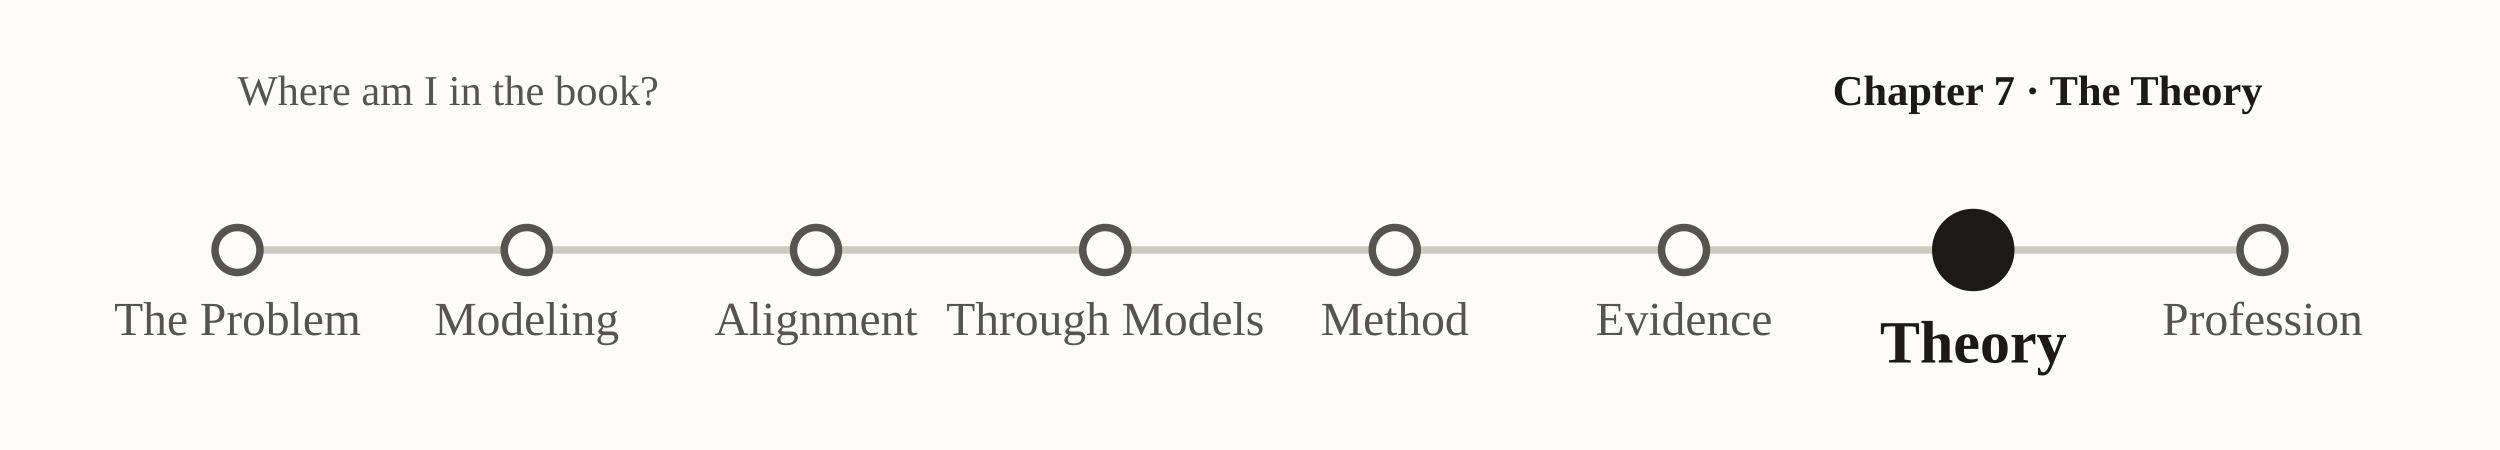
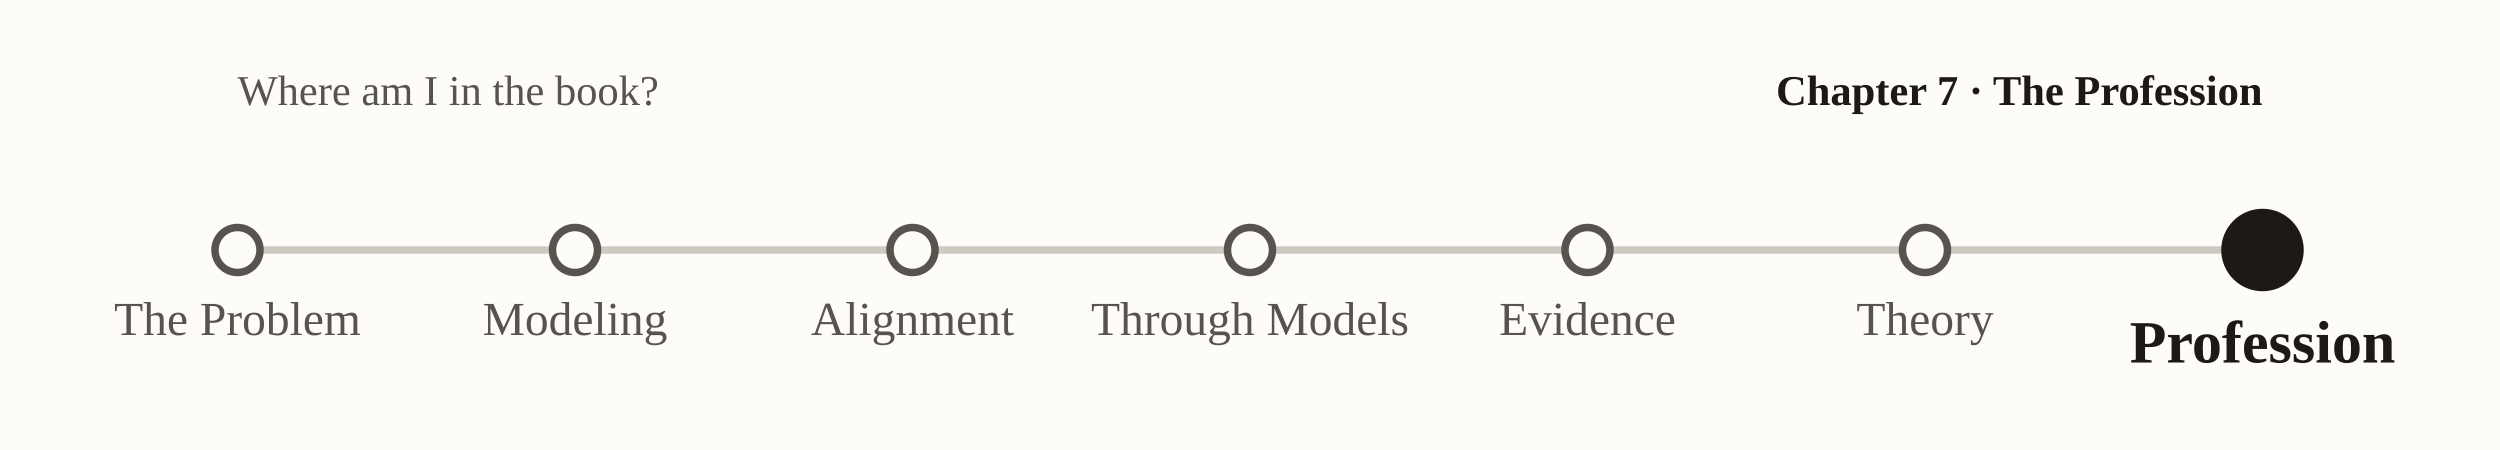
<svg xmlns="http://www.w3.org/2000/svg" viewBox="0 0 1000 180" font-family="Georgia, 'Times New Roman', serif" role="img" aria-label="nav-subway-p7">
  <rect x="0" y="0" width="1000" height="180" fill="#fdfcf9" />
  <text x="95" y="42" font-size="17" fill="#57534e">Where am I in the book?</text>
-   <text x="905" y="42" text-anchor="end" font-size="17" font-weight="bold" fill="#1c1917">Chapter 7 · The Theory</text>
+   <text x="905" y="42" text-anchor="end" font-size="17" font-weight="bold" fill="#1c1917">Chapter 7 · The Profession</text>
  <line x1="95.0" y1="100" x2="905.0" y2="100" stroke="#cfcabf" stroke-width="3" />
  <circle cx="95.0" cy="100" r="9" fill="#fdfcf9" stroke="#57534e" stroke-width="3" />
  <text x="95.0" y="134.0" text-anchor="middle" font-size="19" font-weight="normal" fill="#57534e">The Problem</text>
-   <circle cx="210.7" cy="100" r="9" fill="#fdfcf9" stroke="#57534e" stroke-width="3" />
-   <text x="210.7" y="134.0" text-anchor="middle" font-size="19" font-weight="normal" fill="#57534e">Modeling</text>
-   <circle cx="326.4" cy="100" r="9" fill="#fdfcf9" stroke="#57534e" stroke-width="3" />
-   <text x="326.4" y="134.0" text-anchor="middle" font-size="19" font-weight="normal" fill="#57534e">Alignment</text>
-   <circle cx="442.1" cy="100" r="9" fill="#fdfcf9" stroke="#57534e" stroke-width="3" />
-   <text x="442.1" y="134.0" text-anchor="middle" font-size="19" font-weight="normal" fill="#57534e">Through Models</text>
-   <circle cx="557.9" cy="100" r="9" fill="#fdfcf9" stroke="#57534e" stroke-width="3" />
-   <text x="557.9" y="134.0" text-anchor="middle" font-size="19" font-weight="normal" fill="#57534e">Method</text>
-   <circle cx="673.6" cy="100" r="9" fill="#fdfcf9" stroke="#57534e" stroke-width="3" />
-   <text x="673.6" y="134.0" text-anchor="middle" font-size="19" font-weight="normal" fill="#57534e">Evidence</text>
-   <circle cx="789.3" cy="100" r="15" fill="#1c1917" stroke="#1c1917" stroke-width="3" />
-   <text x="789.3" y="145.0" text-anchor="middle" font-size="24" font-weight="bold" fill="#1c1917">Theory</text>
-   <circle cx="905.0" cy="100" r="9" fill="#fdfcf9" stroke="#57534e" stroke-width="3" />
-   <text x="905.0" y="134.0" text-anchor="middle" font-size="19" font-weight="normal" fill="#57534e">Profession</text>
+   <circle cx="230.0" cy="100" r="9" fill="#fdfcf9" stroke="#57534e" stroke-width="3" />
+   <text x="230.0" y="134.0" text-anchor="middle" font-size="19" font-weight="normal" fill="#57534e">Modeling</text>
+   <circle cx="365.0" cy="100" r="9" fill="#fdfcf9" stroke="#57534e" stroke-width="3" />
+   <text x="365.0" y="134.0" text-anchor="middle" font-size="19" font-weight="normal" fill="#57534e">Alignment</text>
+   <circle cx="500.0" cy="100" r="9" fill="#fdfcf9" stroke="#57534e" stroke-width="3" />
+   <text x="500.0" y="134.0" text-anchor="middle" font-size="19" font-weight="normal" fill="#57534e">Through Models</text>
+   <circle cx="635.0" cy="100" r="9" fill="#fdfcf9" stroke="#57534e" stroke-width="3" />
+   <text x="635.0" y="134.0" text-anchor="middle" font-size="19" font-weight="normal" fill="#57534e">Evidence</text>
+   <circle cx="770.0" cy="100" r="9" fill="#fdfcf9" stroke="#57534e" stroke-width="3" />
+   <text x="770.0" y="134.0" text-anchor="middle" font-size="19" font-weight="normal" fill="#57534e">Theory</text>
+   <circle cx="905.0" cy="100" r="15" fill="#1c1917" stroke="#1c1917" stroke-width="3" />
+   <text x="905.0" y="145.0" text-anchor="middle" font-size="24" font-weight="bold" fill="#1c1917">Profession</text>
</svg>
